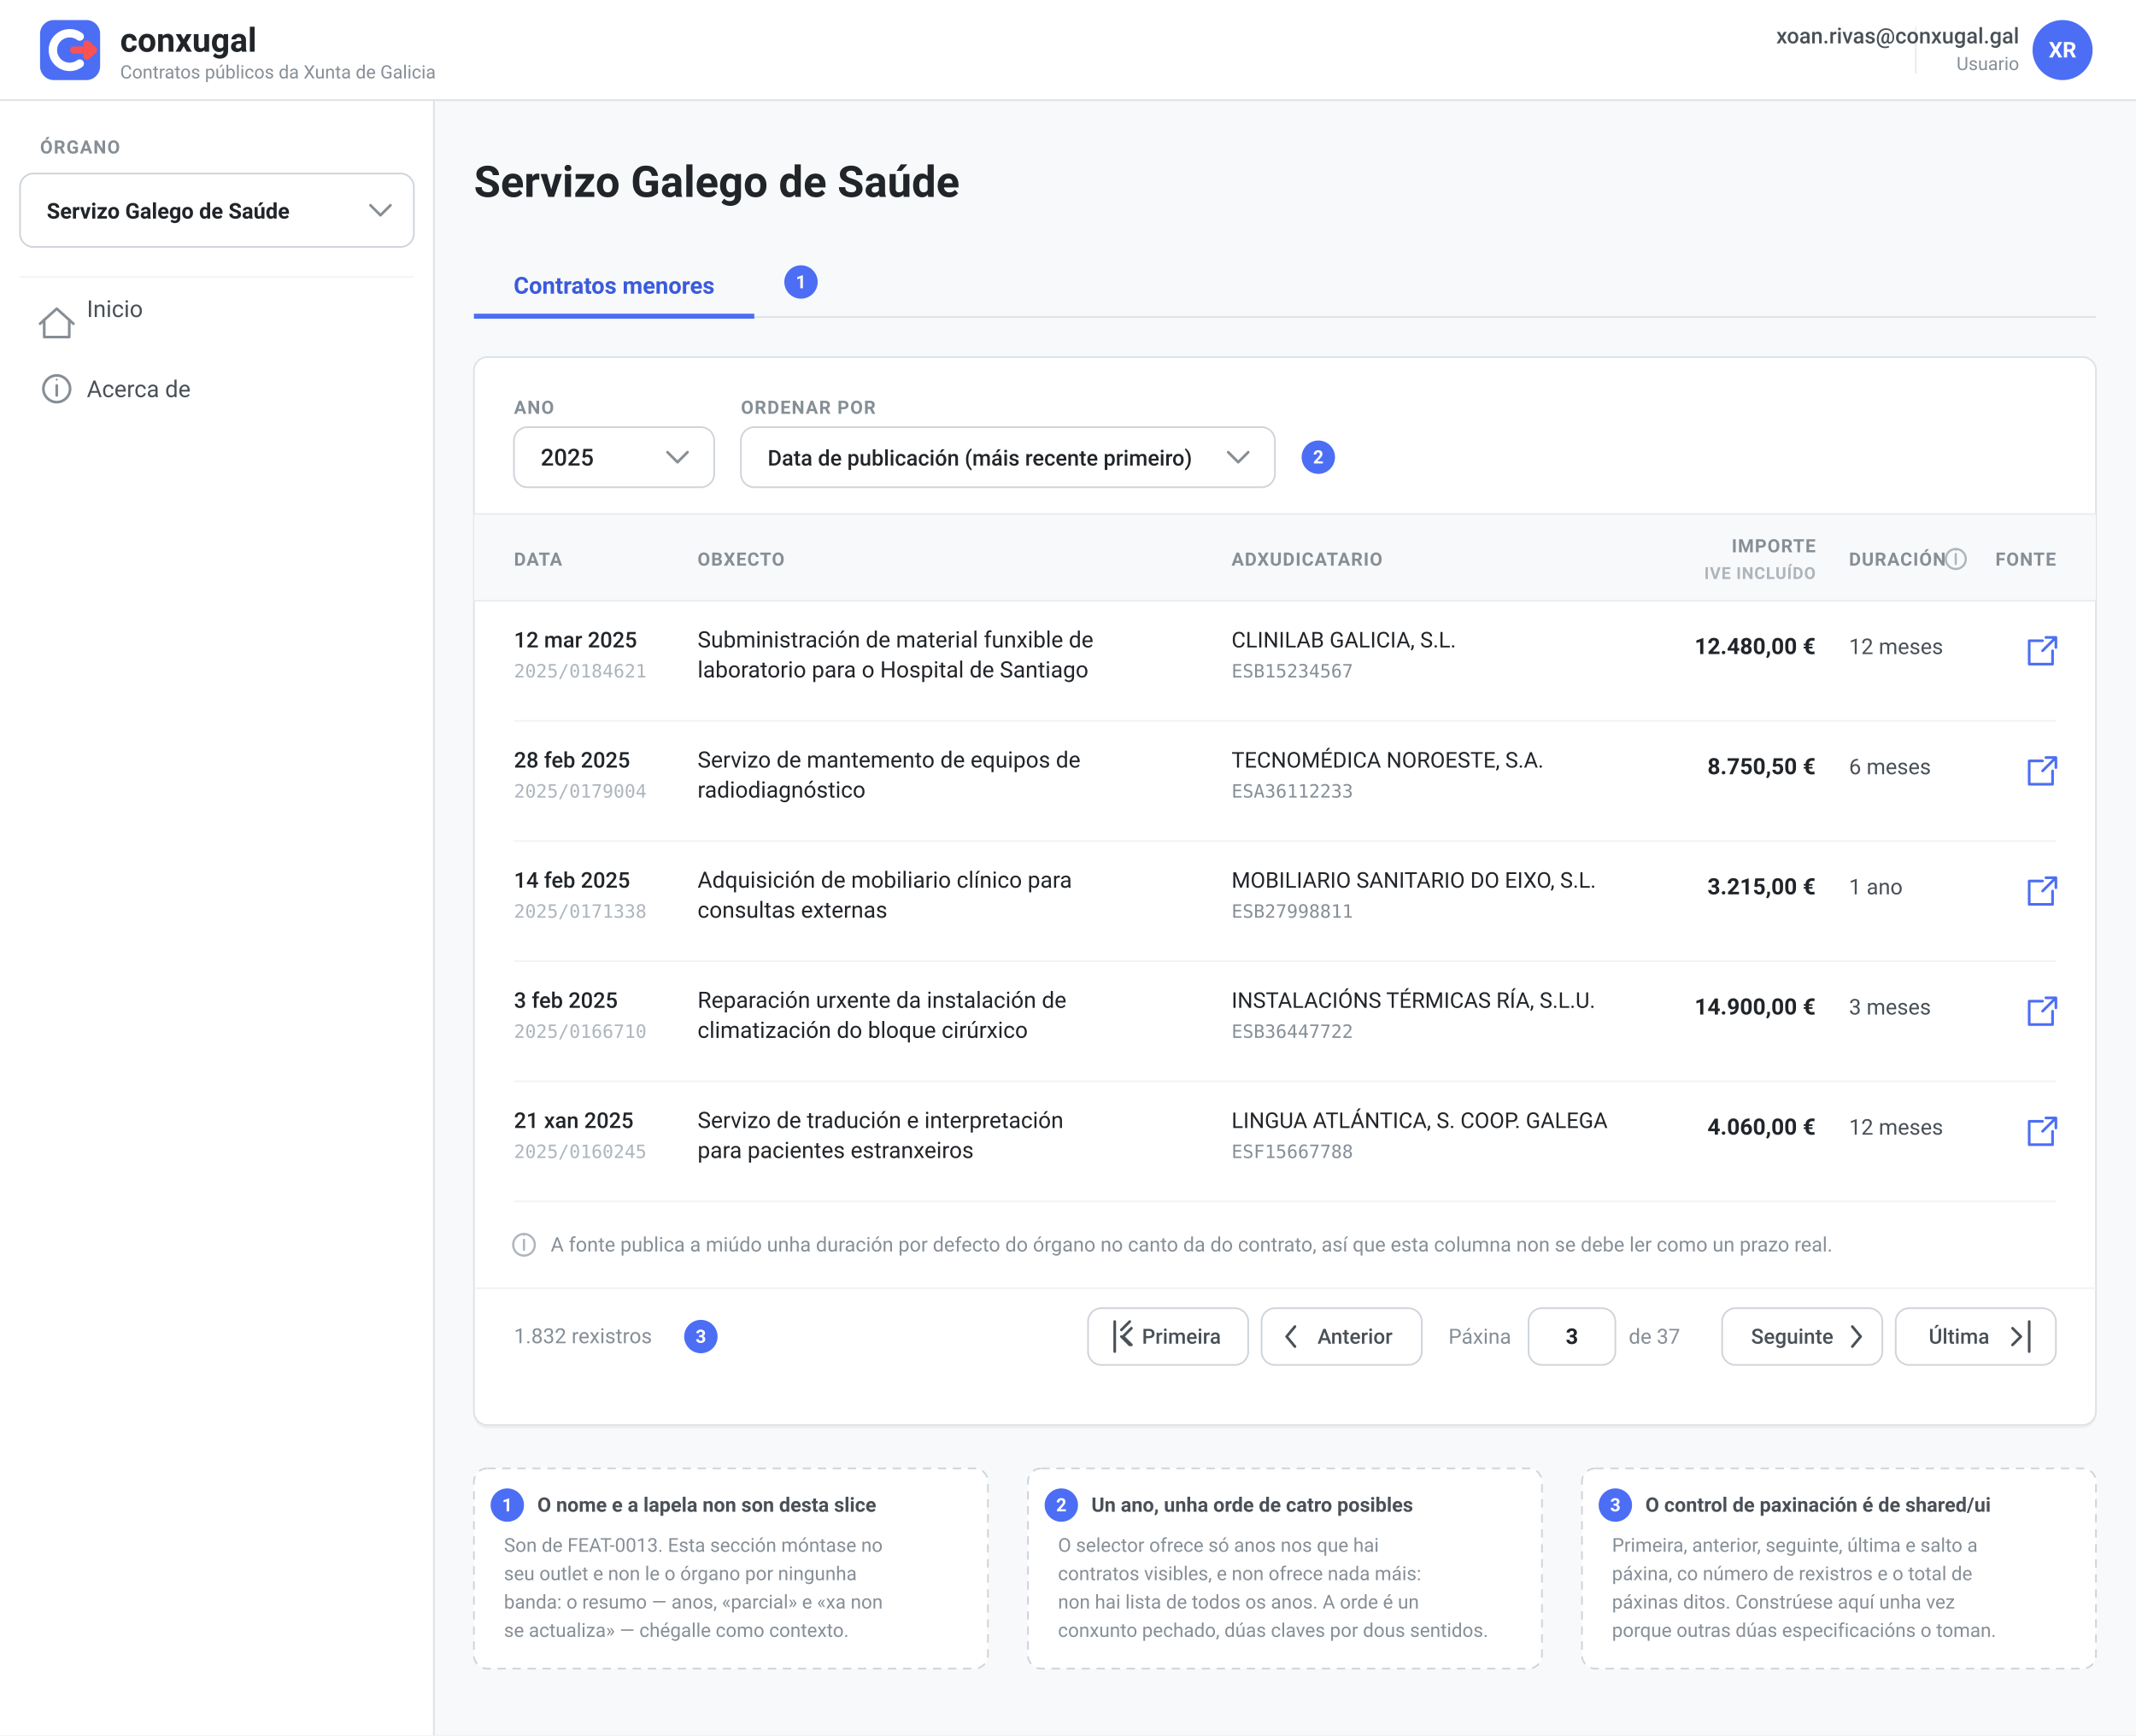
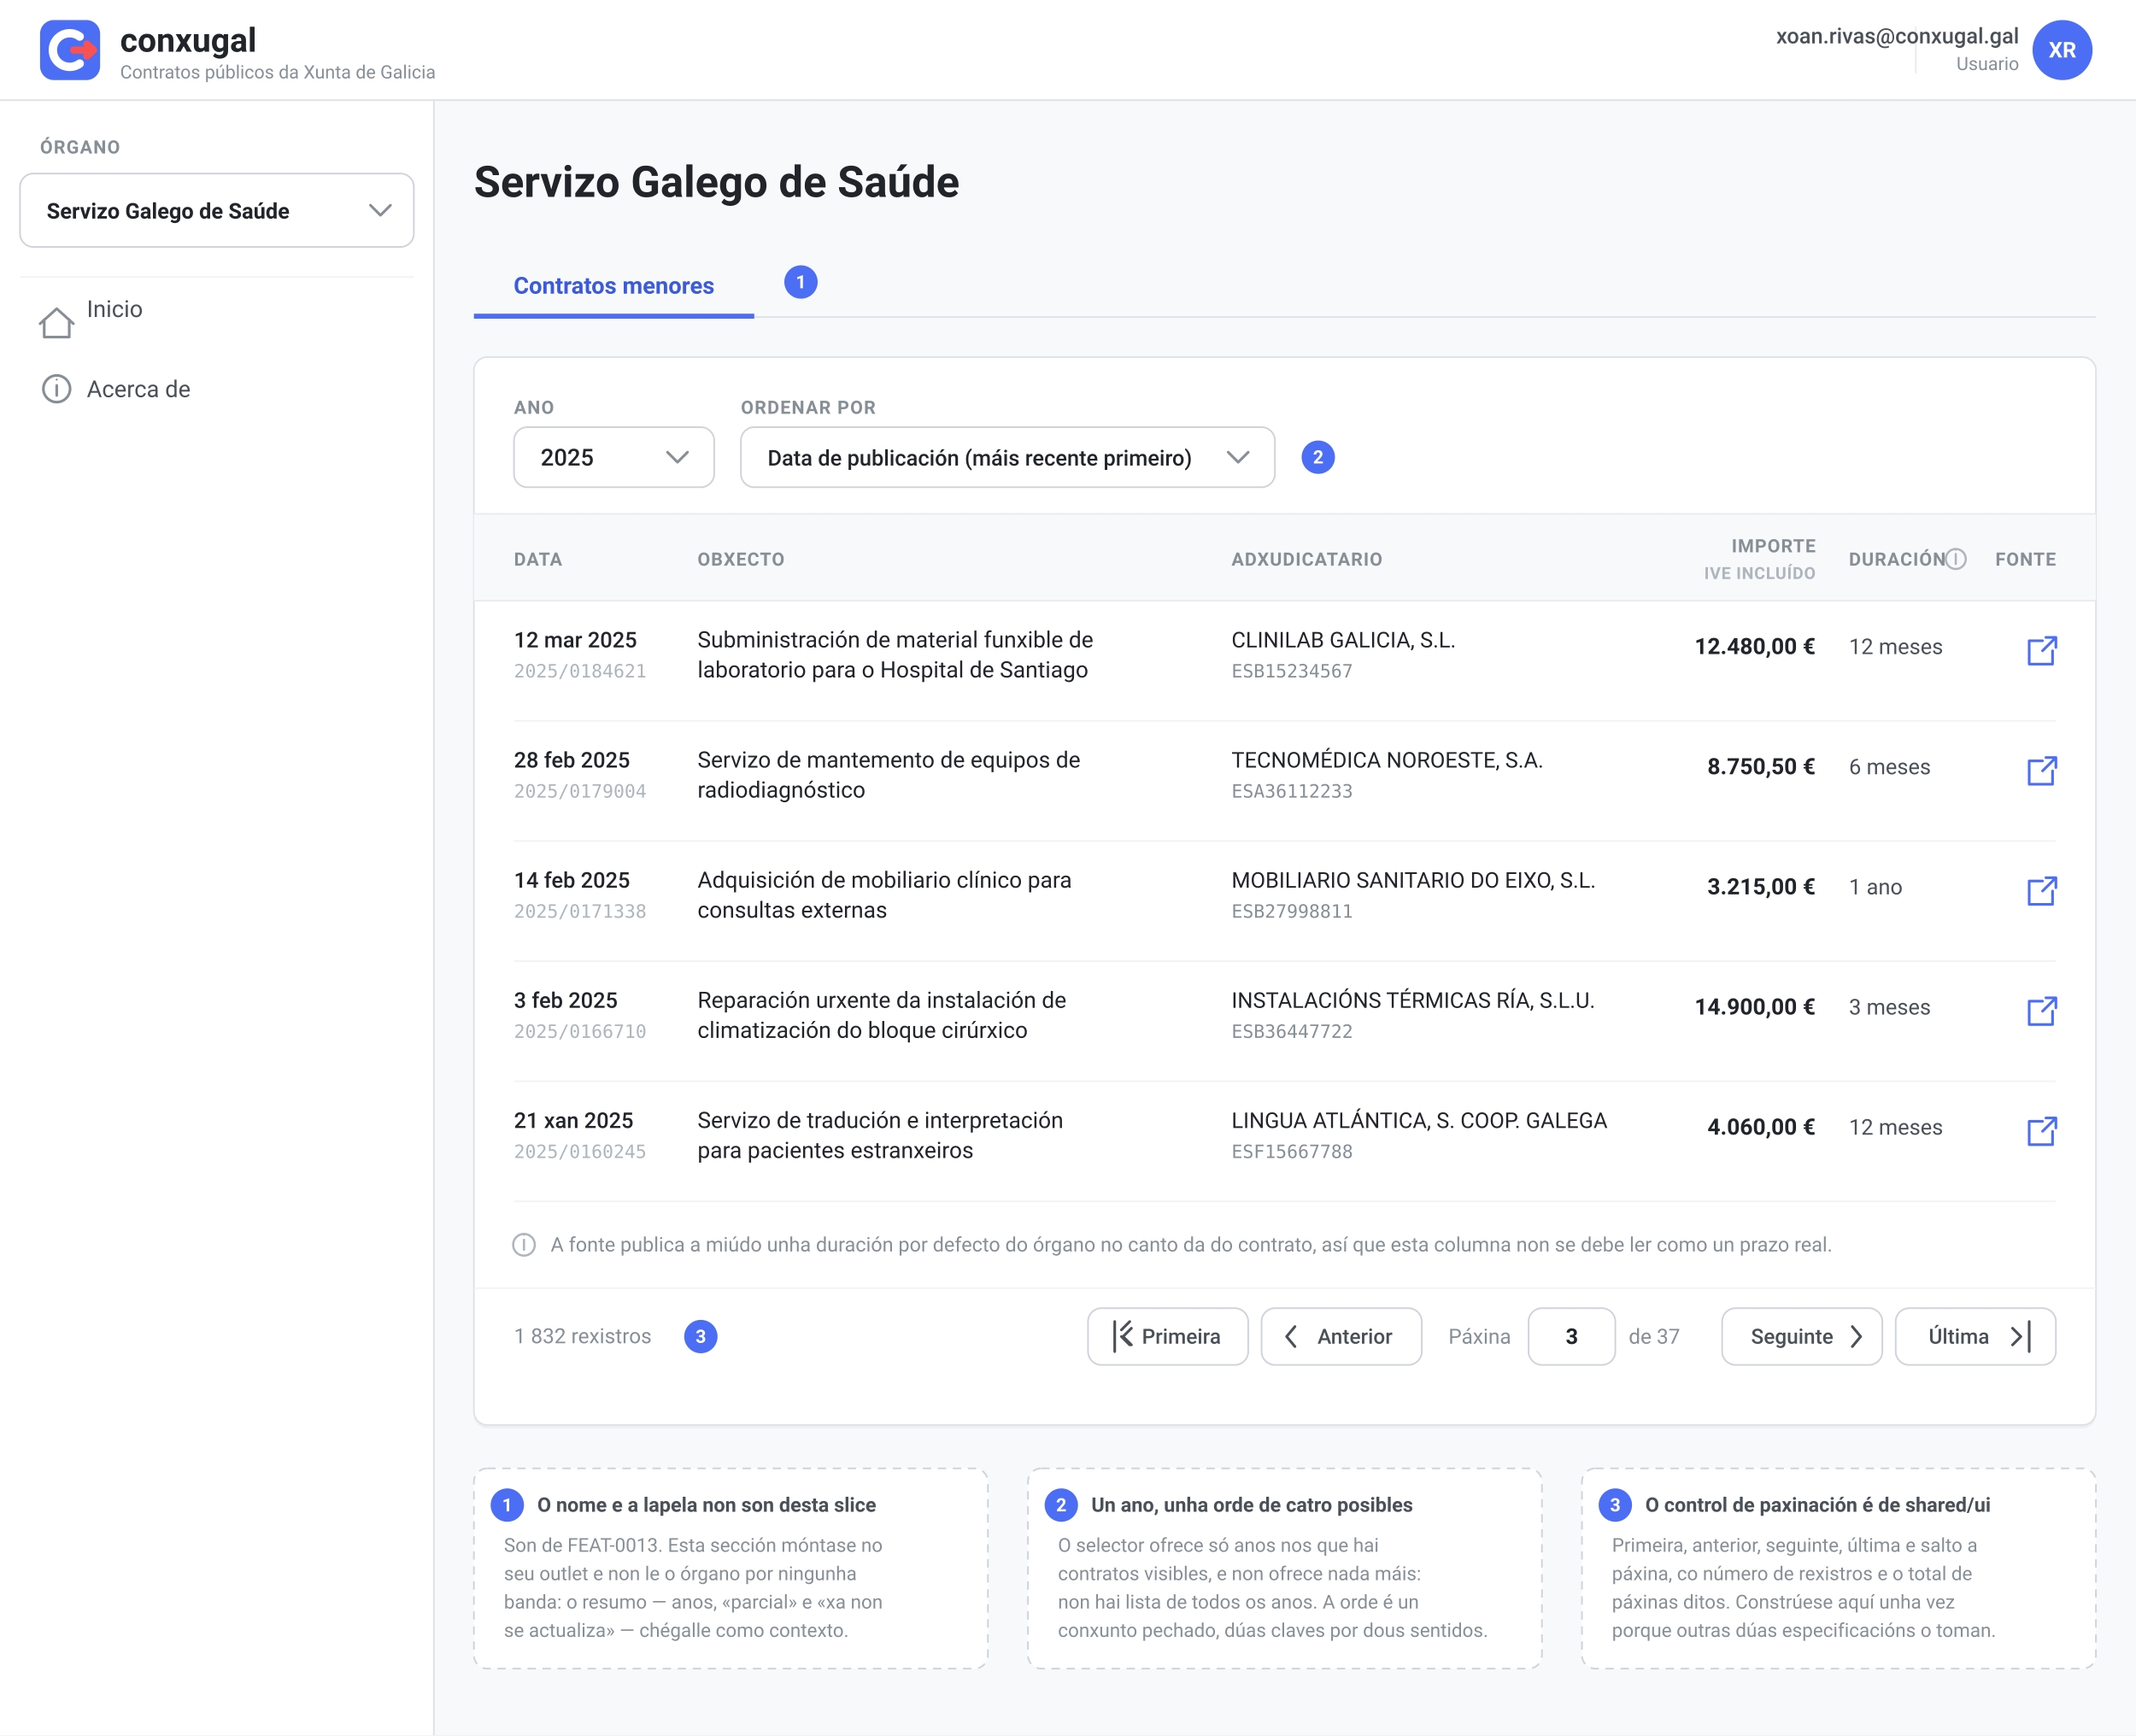
<svg xmlns="http://www.w3.org/2000/svg" width="1280" height="1040" viewBox="0 0 1280 1040" font-family="-apple-system, BlinkMacSystemFont, 'Segoe UI', Roboto, 'Helvetica Neue', Arial, sans-serif">
  <rect width="1280" height="1040" fill="#f8f9fa" />
  <rect x="0" y="0" width="1280" height="60" fill="#ffffff" />
  <rect x="0" y="60" width="260" height="980" fill="#ffffff" />
  <line x1="0" y1="60" x2="1280" y2="60" stroke="#dee2e6" stroke-width="1" />
  <line x1="260" y1="60" x2="260" y2="1040" stroke="#dee2e6" stroke-width="1" />
  <g transform="translate(24,12) scale(0.18)">
    <rect x="0" y="0" width="200" height="200" rx="46" fill="#4c6ef5" />
    <path d="M 132 55 A 56 56 0 1 0 132 145" fill="none" stroke="#ffffff" stroke-width="28" stroke-linecap="round" />
    <path d="M 112 100 L 176 100" fill="none" stroke="#fa5252" stroke-width="24" stroke-linecap="round" />
    <path d="M 156 80 L 178 100 L 156 120" fill="none" stroke="#fa5252" stroke-width="24" stroke-linecap="round" stroke-linejoin="round" />
  </g>
  <text x="72" y="31" font-size="20" font-weight="700" fill="#212529">conxugal</text>
  <text x="72" y="47" font-size="11" fill="#868e96">Contratos públicos da Xunta de Galicia</text>
  <line x1="1148" y1="16" x2="1148" y2="44" stroke="#e9ecef" stroke-width="1" />
  <text x="1210" y="26" text-anchor="end" font-size="13" font-weight="500" fill="#495057">xoan.rivas@conxugal.gal</text>
  <text x="1210" y="42" text-anchor="end" font-size="11" fill="#868e96">Usuario</text>
  <circle cx="1236" cy="30" r="18" fill="#4c6ef5" />
  <text x="1236" y="30" text-anchor="middle" dominant-baseline="central" font-size="13" font-weight="600" fill="#ffffff">XR</text>
  <text x="24" y="92" font-size="11" font-weight="600" letter-spacing="0.6" fill="#868e96">ÓRGANO</text>
  <rect x="12" y="104" width="236" height="44" rx="8" fill="#ffffff" stroke="#ced4da" />
  <text x="28" y="131" font-size="13" font-weight="600" fill="#212529">Servizo Galego de Saúde</text>
  <path d="M222 123 l6 6 l6 -6" stroke="#868e96" stroke-width="1.6" fill="none" stroke-linecap="round" stroke-linejoin="round" />
  <line x1="12" y1="166" x2="248" y2="166" stroke="#f1f3f5" />
  <g transform="translate(0,84)">
    <g stroke="#868e96" stroke-width="1.6" fill="none" stroke-linecap="round" stroke-linejoin="round">
      <path d="M27 111 L37 102 L47 111 M29.5 108.5 V119 H44.5 V108.5" transform="translate(-3,-1)" />
    </g>
    <text x="52" y="106" font-size="14" fill="#495057">Inicio</text>
    <g stroke="#868e96" stroke-width="1.6" fill="none">
      <circle cx="34" cy="149" r="8" />
      <line x1="34" y1="147" x2="34" y2="153" stroke-linecap="round" />
      <circle cx="34" cy="143.5" r="0.6" fill="#868e96" stroke="none" />
    </g>
    <text x="52" y="154" font-size="14" fill="#495057">Acerca de</text>
  </g>
  <text x="284" y="118" font-size="26" font-weight="700" fill="#212529">Servizo Galego de Saúde</text>
  <line x1="284" y1="190" x2="1256" y2="190" stroke="#dee2e6" />
  <text x="368" y="176" text-anchor="middle" font-size="14" font-weight="600" fill="#3b5bdb">Contratos menores</text>
  <rect x="284" y="188" width="168" height="3" fill="#4c6ef5" />
  <circle cx="480" cy="169" r="10" fill="#4c6ef5" />
  <text x="480" y="169" text-anchor="middle" dominant-baseline="central" font-size="11" font-weight="700" fill="#ffffff">1</text>
  <rect x="284" y="216" width="972" height="640" rx="8" fill="#212529" opacity="0.05" />
  <rect x="284" y="214" width="972" height="640" rx="8" fill="#ffffff" stroke="#dee2e6" />
  <text x="308" y="248" font-size="11" font-weight="600" letter-spacing="0.6" fill="#868e96">ANO</text>
  <rect x="308" y="256" width="120" height="36" rx="8" fill="#ffffff" stroke="#ced4da" />
  <text x="324" y="279" font-size="14" font-weight="500" fill="#212529">2025</text>
  <path d="M400 271 l6 6 l6 -6" stroke="#868e96" stroke-width="1.6" fill="none" stroke-linecap="round" stroke-linejoin="round" />
  <text x="444" y="248" font-size="11" font-weight="600" letter-spacing="0.6" fill="#868e96">ORDENAR POR</text>
  <rect x="444" y="256" width="320" height="36" rx="8" fill="#ffffff" stroke="#ced4da" />
  <text x="460" y="279" font-size="13" font-weight="500" fill="#212529">Data de publicación (máis recente primeiro)</text>
  <path d="M736 271 l6 6 l6 -6" stroke="#868e96" stroke-width="1.6" fill="none" stroke-linecap="round" stroke-linejoin="round" />
  <circle cx="790" cy="274" r="10" fill="#4c6ef5" />
  <text x="790" y="274" text-anchor="middle" dominant-baseline="central" font-size="11" font-weight="700" fill="#ffffff">2</text>
  <rect x="284" y="308" width="972" height="52" fill="#f8f9fa" />
  <line x1="284" y1="308" x2="1256" y2="308" stroke="#e9ecef" />
  <line x1="284" y1="360" x2="1256" y2="360" stroke="#e9ecef" />
  <text x="308" y="339" font-size="11" font-weight="600" letter-spacing="0.5" fill="#868e96">DATA</text>
  <text x="418" y="339" font-size="11" font-weight="600" letter-spacing="0.5" fill="#868e96">OBXECTO</text>
  <text x="738" y="339" font-size="11" font-weight="600" letter-spacing="0.5" fill="#868e96">ADXUDICATARIO</text>
  <text x="1088" y="331" text-anchor="end" font-size="11" font-weight="600" letter-spacing="0.5" fill="#868e96">IMPORTE</text>
  <text x="1088" y="347" text-anchor="end" font-size="10" font-weight="600" letter-spacing="0.4" fill="#adb5bd">IVE INCLUÍDO</text>
  <text x="1108" y="339" font-size="11" font-weight="600" letter-spacing="0.5" fill="#868e96">DURACIÓN</text>
  <g stroke="#adb5bd" stroke-width="1.3" fill="none">
    <circle cx="1172" cy="335" r="6" />
    <line x1="1172" y1="332" x2="1172" y2="338" stroke-linecap="round" />
    <circle cx="1172" cy="329.5" r="0.6" fill="#adb5bd" stroke="none" />
  </g>
  <text x="1232" y="339" text-anchor="end" font-size="11" font-weight="600" letter-spacing="0.5" fill="#868e96">FONTE</text>
  <text x="308" y="388" font-size="13" font-weight="500" fill="#212529">12 mar 2025</text>
  <text x="308" y="406" font-size="11" font-family="SFMono-Regular, Menlo, Consolas, monospace" fill="#adb5bd">2025/0184621</text>
  <text x="418" y="388" font-size="13.5" fill="#212529">Subministración de material funxible de</text>
  <text x="418" y="406" font-size="13.5" fill="#212529">laboratorio para o Hospital de Santiago</text>
  <text x="738" y="388" font-size="13" fill="#212529">CLINILAB GALICIA, S.L.</text>
  <text x="738" y="406" font-size="11" font-family="SFMono-Regular, Menlo, Consolas, monospace" fill="#868e96">ESB15234567</text>
  <text x="1088" y="392" text-anchor="end" font-size="13.5" font-weight="600" fill="#212529">12.480,00 €</text>
  <text x="1108" y="392" font-size="13" fill="#495057">12 meses</text>
  <g stroke="#4c6ef5" stroke-width="1.6" fill="none" stroke-linecap="round" stroke-linejoin="round">
    <path d="M1224 384 h-8 v14 h14 v-8 M1226 382 h6 v6 M1232 382 l-8 8" />
  </g>
  <line x1="308" y1="432" x2="1232" y2="432" stroke="#f1f3f5" />
  <text x="308" y="460" font-size="13" font-weight="500" fill="#212529">28 feb 2025</text>
  <text x="308" y="478" font-size="11" font-family="SFMono-Regular, Menlo, Consolas, monospace" fill="#adb5bd">2025/0179004</text>
  <text x="418" y="460" font-size="13.5" fill="#212529">Servizo de mantemento de equipos de</text>
  <text x="418" y="478" font-size="13.5" fill="#212529">radiodiagnóstico</text>
  <text x="738" y="460" font-size="13" fill="#212529">TECNOMÉDICA NOROESTE, S.A.</text>
  <text x="738" y="478" font-size="11" font-family="SFMono-Regular, Menlo, Consolas, monospace" fill="#868e96">ESA36112233</text>
  <text x="1088" y="464" text-anchor="end" font-size="13.5" font-weight="600" fill="#212529">8.750,50 €</text>
  <text x="1108" y="464" font-size="13" fill="#495057">6 meses</text>
  <g stroke="#4c6ef5" stroke-width="1.6" fill="none" stroke-linecap="round" stroke-linejoin="round">
    <path d="M1224 456 h-8 v14 h14 v-8 M1226 454 h6 v6 M1232 454 l-8 8" />
  </g>
  <line x1="308" y1="504" x2="1232" y2="504" stroke="#f1f3f5" />
  <text x="308" y="532" font-size="13" font-weight="500" fill="#212529">14 feb 2025</text>
  <text x="308" y="550" font-size="11" font-family="SFMono-Regular, Menlo, Consolas, monospace" fill="#adb5bd">2025/0171338</text>
  <text x="418" y="532" font-size="13.5" fill="#212529">Adquisición de mobiliario clínico para</text>
  <text x="418" y="550" font-size="13.5" fill="#212529">consultas externas</text>
  <text x="738" y="532" font-size="13" fill="#212529">MOBILIARIO SANITARIO DO EIXO, S.L.</text>
  <text x="738" y="550" font-size="11" font-family="SFMono-Regular, Menlo, Consolas, monospace" fill="#868e96">ESB27998811</text>
  <text x="1088" y="536" text-anchor="end" font-size="13.5" font-weight="600" fill="#212529">3.215,00 €</text>
  <text x="1108" y="536" font-size="13" fill="#495057">1 ano</text>
  <g stroke="#4c6ef5" stroke-width="1.6" fill="none" stroke-linecap="round" stroke-linejoin="round">
    <path d="M1224 528 h-8 v14 h14 v-8 M1226 526 h6 v6 M1232 526 l-8 8" />
  </g>
  <line x1="308" y1="576" x2="1232" y2="576" stroke="#f1f3f5" />
  <text x="308" y="604" font-size="13" font-weight="500" fill="#212529">3 feb 2025</text>
  <text x="308" y="622" font-size="11" font-family="SFMono-Regular, Menlo, Consolas, monospace" fill="#adb5bd">2025/0166710</text>
  <text x="418" y="604" font-size="13.5" fill="#212529">Reparación urxente da instalación de</text>
  <text x="418" y="622" font-size="13.5" fill="#212529">climatización do bloque cirúrxico</text>
  <text x="738" y="604" font-size="13" fill="#212529">INSTALACIÓNS TÉRMICAS RÍA, S.L.U.</text>
  <text x="738" y="622" font-size="11" font-family="SFMono-Regular, Menlo, Consolas, monospace" fill="#868e96">ESB36447722</text>
  <text x="1088" y="608" text-anchor="end" font-size="13.5" font-weight="600" fill="#212529">14.900,00 €</text>
  <text x="1108" y="608" font-size="13" fill="#495057">3 meses</text>
  <g stroke="#4c6ef5" stroke-width="1.6" fill="none" stroke-linecap="round" stroke-linejoin="round">
    <path d="M1224 600 h-8 v14 h14 v-8 M1226 598 h6 v6 M1232 598 l-8 8" />
  </g>
  <line x1="308" y1="648" x2="1232" y2="648" stroke="#f1f3f5" />
  <text x="308" y="676" font-size="13" font-weight="500" fill="#212529">21 xan 2025</text>
  <text x="308" y="694" font-size="11" font-family="SFMono-Regular, Menlo, Consolas, monospace" fill="#adb5bd">2025/0160245</text>
  <text x="418" y="676" font-size="13.5" fill="#212529">Servizo de tradución e interpretación</text>
  <text x="418" y="694" font-size="13.5" fill="#212529">para pacientes estranxeiros</text>
  <text x="738" y="676" font-size="13" fill="#212529">LINGUA ATLÁNTICA, S. COOP. GALEGA</text>
  <text x="738" y="694" font-size="11" font-family="SFMono-Regular, Menlo, Consolas, monospace" fill="#868e96">ESF15667788</text>
  <text x="1088" y="680" text-anchor="end" font-size="13.5" font-weight="600" fill="#212529">4.060,00 €</text>
  <text x="1108" y="680" font-size="13" fill="#495057">12 meses</text>
  <g stroke="#4c6ef5" stroke-width="1.6" fill="none" stroke-linecap="round" stroke-linejoin="round">
    <path d="M1224 672 h-8 v14 h14 v-8 M1226 670 h6 v6 M1232 670 l-8 8" />
  </g>
  <line x1="308" y1="720" x2="1232" y2="720" stroke="#f1f3f5" />
  <g stroke="#adb5bd" stroke-width="1.3" fill="none">
    <circle cx="314" cy="746" r="6.5" />
    <line x1="314" y1="743" x2="314" y2="749" stroke-linecap="round" />
    <circle cx="314" cy="740" r="0.6" fill="#adb5bd" stroke="none" />
  </g>
  <text x="330" y="750" font-size="12" fill="#868e96">A fonte publica a miúdo unha duración por defecto do órgano no canto da do contrato, así que esta columna non se debe ler como un prazo real.</text>
  <line x1="284" y1="772" x2="1256" y2="772" stroke="#f1f3f5" />
-   <text x="308" y="805" font-size="12.5" fill="#868e96">1.832 rexistros</text>
+   <text x="308" y="805" font-size="12.5" fill="#868e96">1 832 rexistros</text>
  <circle cx="420" cy="801" r="10" fill="#4c6ef5" />
  <text x="420" y="801" text-anchor="middle" dominant-baseline="central" font-size="11" font-weight="700" fill="#ffffff">3</text>
  <rect x="652" y="784" width="96" height="34" rx="8" fill="#ffffff" stroke="#ced4da" />
  <g stroke="#495057" stroke-width="1.6" fill="none" stroke-linecap="round" stroke-linejoin="round">
    <path d="M672 797 l5 -5 M672 801 l5 5 M672 801 h0 M678 796 l-5 5 l5 5 M668 792 v18" />
  </g>
  <text x="708" y="801" text-anchor="middle" dominant-baseline="central" font-size="12.5" font-weight="500" fill="#495057">Primeira</text>
  <rect x="756" y="784" width="96" height="34" rx="8" fill="#ffffff" stroke="#ced4da" />
  <path d="M776 795 l-5 6 l5 6" stroke="#495057" stroke-width="1.6" fill="none" stroke-linecap="round" stroke-linejoin="round" />
  <text x="812" y="801" text-anchor="middle" dominant-baseline="central" font-size="12.5" font-weight="500" fill="#495057">Anterior</text>
  <text x="868" y="801" dominant-baseline="central" font-size="12.5" fill="#868e96">Páxina</text>
  <rect x="916" y="784" width="52" height="34" rx="8" fill="#ffffff" stroke="#ced4da" />
  <text x="942" y="801" text-anchor="middle" dominant-baseline="central" font-size="13" font-weight="600" fill="#212529">3</text>
  <text x="976" y="801" dominant-baseline="central" font-size="12.5" fill="#868e96">de 37</text>
  <rect x="1032" y="784" width="96" height="34" rx="8" fill="#ffffff" stroke="#ced4da" />
  <text x="1074" y="801" text-anchor="middle" dominant-baseline="central" font-size="12.5" font-weight="500" fill="#495057">Seguinte</text>
  <path d="M1110 795 l5 6 l-5 6" stroke="#495057" stroke-width="1.6" fill="none" stroke-linecap="round" stroke-linejoin="round" />
  <rect x="1136" y="784" width="96" height="34" rx="8" fill="#ffffff" stroke="#ced4da" />
  <text x="1174" y="801" text-anchor="middle" dominant-baseline="central" font-size="12.5" font-weight="500" fill="#495057">Última</text>
  <g stroke="#495057" stroke-width="1.6" fill="none" stroke-linecap="round" stroke-linejoin="round">
    <path d="M1206 796 l5 5 l-5 5 M1216 792 v18" />
  </g>
  <rect x="284" y="880" width="308" height="120" rx="8" fill="#ffffff" stroke="#ced4da" stroke-dasharray="5 4" />
  <circle cx="304" cy="902" r="10" fill="#4c6ef5" />
  <text x="304" y="902" text-anchor="middle" dominant-baseline="central" font-size="11" font-weight="700" fill="#ffffff">1</text>
  <text x="322" y="906" font-size="12" font-weight="600" fill="#495057">O nome e a lapela non son desta slice</text>
  <text x="302" y="930" font-size="11.5" fill="#868e96">Son de FEAT-0013. Esta sección móntase no</text>
  <text x="302" y="947" font-size="11.5" fill="#868e96">seu outlet e non le o órgano por ningunha</text>
  <text x="302" y="964" font-size="11.5" fill="#868e96">banda: o resumo — anos, «parcial» e «xa non</text>
  <text x="302" y="981" font-size="11.5" fill="#868e96">se actualiza» — chégalle como contexto.</text>
  <rect x="616" y="880" width="308" height="120" rx="8" fill="#ffffff" stroke="#ced4da" stroke-dasharray="5 4" />
  <circle cx="636" cy="902" r="10" fill="#4c6ef5" />
  <text x="636" y="902" text-anchor="middle" dominant-baseline="central" font-size="11" font-weight="700" fill="#ffffff">2</text>
  <text x="654" y="906" font-size="12" font-weight="600" fill="#495057">Un ano, unha orde de catro posibles</text>
  <text x="634" y="930" font-size="11.5" fill="#868e96">O selector ofrece só anos nos que hai</text>
  <text x="634" y="947" font-size="11.5" fill="#868e96">contratos visibles, e non ofrece nada máis:</text>
  <text x="634" y="964" font-size="11.5" fill="#868e96">non hai lista de todos os anos. A orde é un</text>
  <text x="634" y="981" font-size="11.5" fill="#868e96">conxunto pechado, dúas claves por dous sentidos.</text>
  <rect x="948" y="880" width="308" height="120" rx="8" fill="#ffffff" stroke="#ced4da" stroke-dasharray="5 4" />
  <circle cx="968" cy="902" r="10" fill="#4c6ef5" />
  <text x="968" y="902" text-anchor="middle" dominant-baseline="central" font-size="11" font-weight="700" fill="#ffffff">3</text>
  <text x="986" y="906" font-size="12" font-weight="600" fill="#495057">O control de paxinación é de shared/ui</text>
  <text x="966" y="930" font-size="11.5" fill="#868e96">Primeira, anterior, seguinte, última e salto a</text>
  <text x="966" y="947" font-size="11.5" fill="#868e96">páxina, co número de rexistros e o total de</text>
  <text x="966" y="964" font-size="11.5" fill="#868e96">páxinas ditos. Constrúese aquí unha vez</text>
  <text x="966" y="981" font-size="11.5" fill="#868e96">porque outras dúas especificacións o toman.</text>
</svg>
